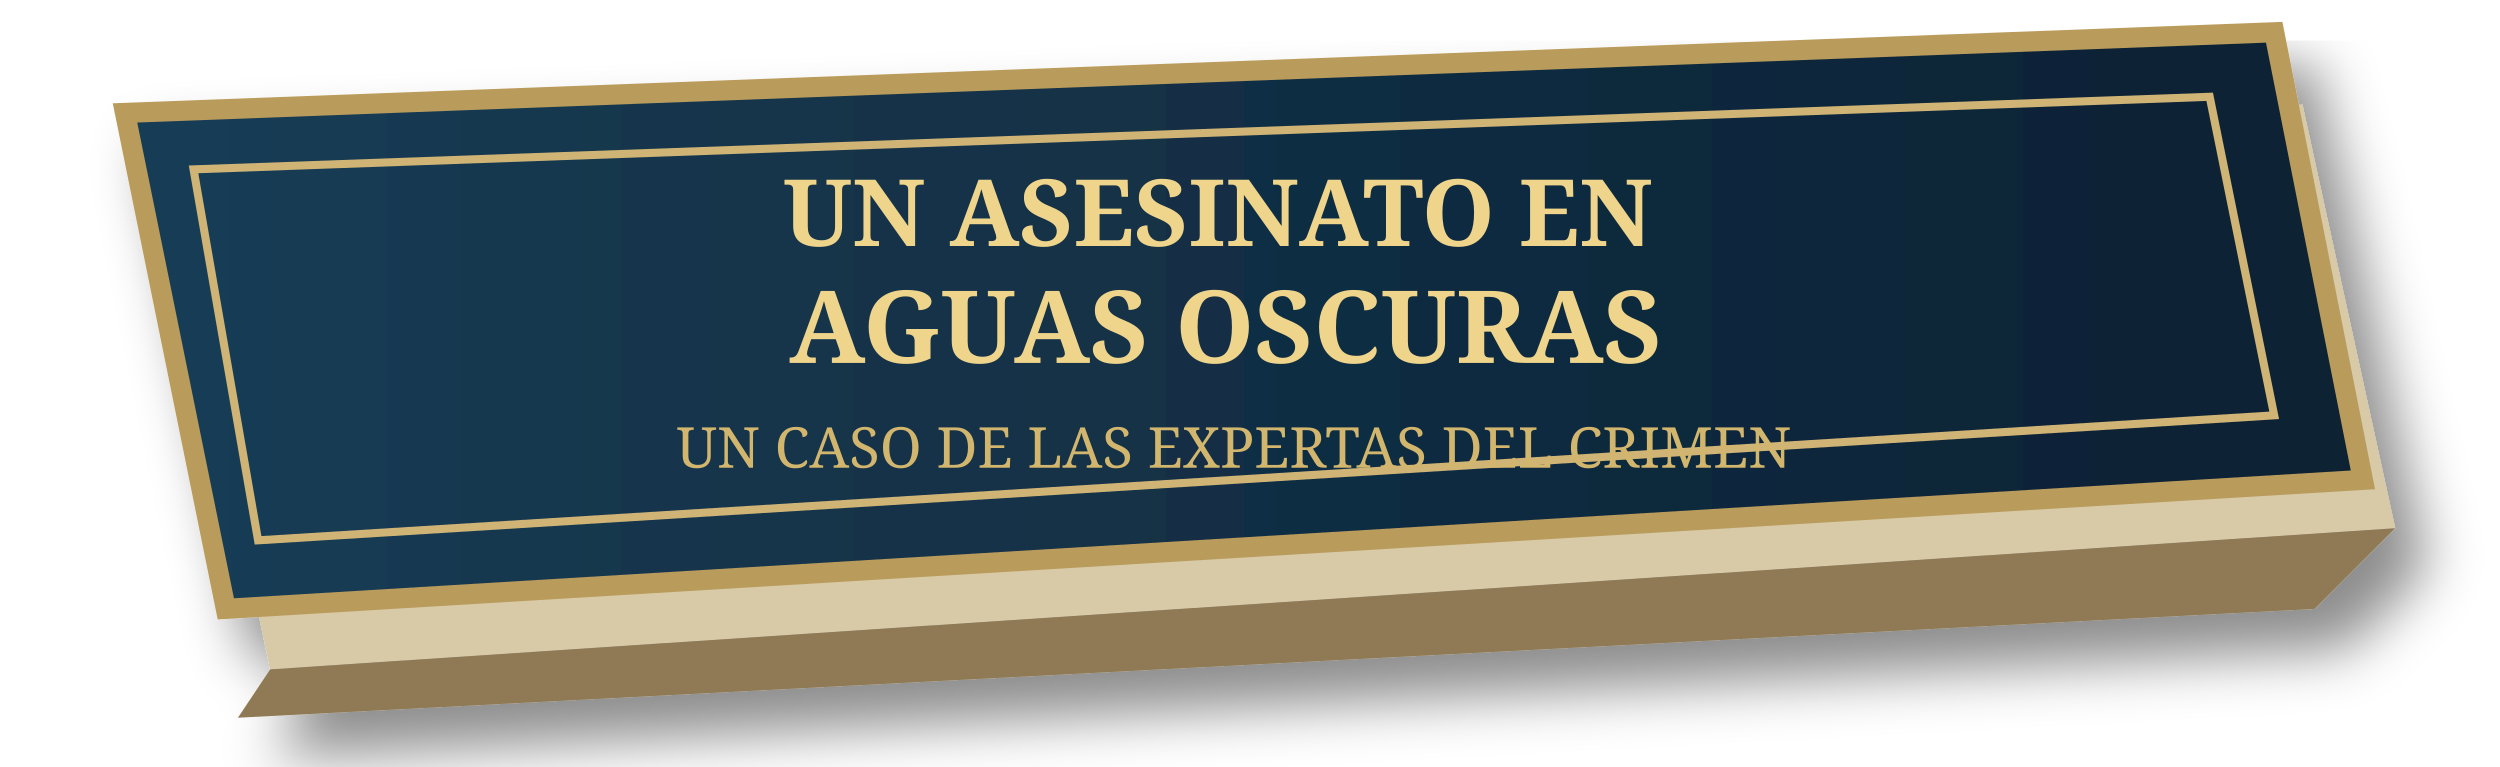
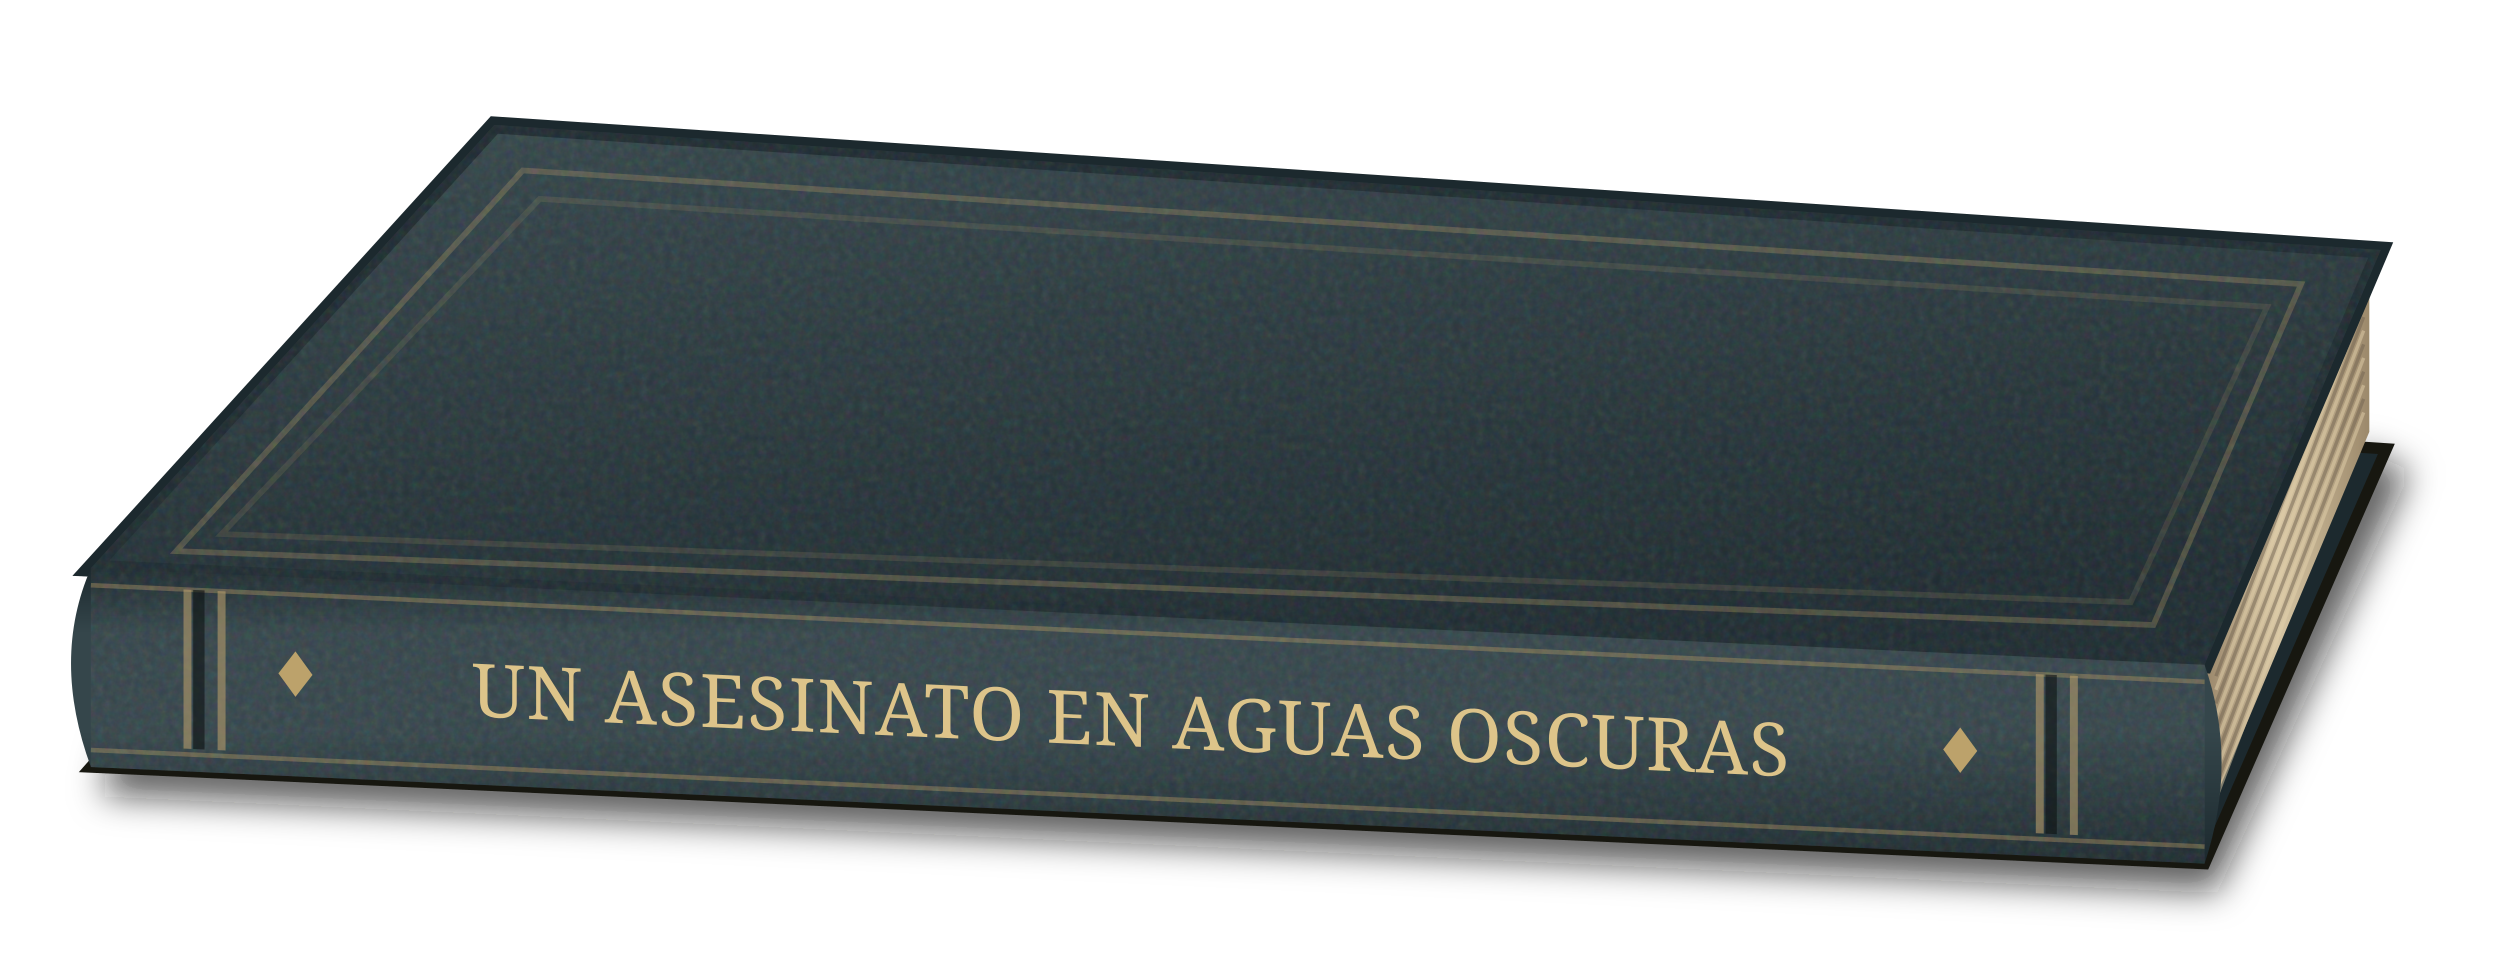
- <svg xmlns="http://www.w3.org/2000/svg" width="620" height="190" viewBox="0 0 620 190">
+ <svg xmlns="http://www.w3.org/2000/svg" width="440" height="170" viewBox="0 0 440 170">
  <defs>
-     <filter id="s">
-       <feDropShadow dx="8" dy="10" stdDeviation="7" flood-opacity=".45" />
+     <linearGradient id="cover" x2="0.3" y2="1">
+       <stop stop-color="#35464b" />
+       <stop offset="1" stop-color="#1c292e" />
+     </linearGradient>
+     <linearGradient id="spine" x1="0" y1="0" x2="0" y2="1">
+       <stop stop-color="#1c292e" />
+       <stop offset=".22" stop-color="#35464b" />
+       <stop offset=".55" stop-color="#35464b" />
+       <stop offset="1" stop-color="#1c292e" />
+     </linearGradient>
+     <linearGradient id="paper">
+       <stop stop-color="#9a876b" />
+       <stop offset=".45" stop-color="#d6c5a3" />
+       <stop offset="1" stop-color="#9c896b" />
+     </linearGradient>
+     <filter id="shadow" x="-10%" y="-50%" width="125%" height="220%">
+       <feGaussianBlur stdDeviation="3" />
    </filter>
-     <linearGradient id="c">
-       <stop stop-color="#183d56" />
-       <stop offset="1" stop-color="#0b2032" />
-     </linearGradient>
+     <filter id="grain">
+       <feTurbulence type="fractalNoise" baseFrequency=".72" numOctaves="3" seed="7" result="noise" />
+       <feComposite in="noise" in2="SourceGraphic" operator="in" />
+       <feBlend in="SourceGraphic" mode="soft-light" />
+     </filter>
  </defs>
-   <g filter="url(#s)">
-     <path fill="#d8c9a7" d="M42 47 571 26l23 105L67 166z" />
-     <path fill="#8f7a54" d="m67 166 527-35-20 20-515 27z" />
-     <path fill="url(#c)" stroke="#b99b5b" stroke-width="5" d="M31 28 564 8l22 111L56 151z" />
-     <path fill="none" stroke="#cfb474" stroke-width="2" d="M48 42 548 24l16 79L64 134z" />
-     <text x="302" y="61" text-anchor="middle" fill="#efd48b" font-family="Georgia,serif" font-size="23" font-weight="bold">UN ASESINATO EN</text>
-     <text x="304" y="90" text-anchor="middle" fill="#efd48b" font-family="Georgia,serif" font-size="25" font-weight="bold">AGUAS OSCURAS</text>
-     <text x="306" y="116" text-anchor="middle" fill="#d2b66e" font-family="Georgia,serif" font-size="14">UN CASO DE LAS EXPERTAS DEL CRIMEN</text>
+   <path d="M18 140 390 157 424 83 415 79 381 144 20 131Z" fill="#100b07" opacity=".65" filter="url(#shadow)" />
+   <path d="M16 135 388 152 420 79 85 57Z" fill="#1c292e" stroke="#171710" stroke-width="2" />
+   <path d="M388 116 417 47 417 76 388 145Z" fill="url(#paper)" />
+   <path d="M390 119 416 51" stroke="#70624f" opacity=".5" stroke-width=".6" />
+   <path d="M390 121.4 416 53.4" stroke="#e1cfaa" opacity=".5" stroke-width=".6" />
+   <path d="M390 123.8 416 55.8" stroke="#70624f" opacity=".5" stroke-width=".6" />
+   <path d="M390 126.2 416 58.2" stroke="#e1cfaa" opacity=".5" stroke-width=".6" />
+   <path d="M390 128.6 416 60.6" stroke="#70624f" opacity=".5" stroke-width=".6" />
+   <path d="M390 131 416 63" stroke="#e1cfaa" opacity=".5" stroke-width=".6" />
+   <path d="M390 133.4 416 65.4" stroke="#70624f" opacity=".5" stroke-width=".6" />
+   <path d="M390 135.8 416 67.8" stroke="#e1cfaa" opacity=".5" stroke-width=".6" />
+   <path d="M390 138.2 416 70.2" stroke="#70624f" opacity=".5" stroke-width=".6" />
+   <path d="M390 140.6 416 72.6" stroke="#e1cfaa" opacity=".5" stroke-width=".6" />
+   <path d="M16 100 87 22 419 44 388 117Z" fill="url(#cover)" stroke="#1c292e" stroke-width="3" />
+   <path d="M31 97 92 30 405 50 379 110Z" fill="none" stroke="#b39965" stroke-opacity=".34" stroke-width="1" />
+   <path d="M39 94 95 35 399 54 375 106Z" fill="none" stroke="#b39965" stroke-opacity=".18" />
+   <path d="M16 100 Q9 116 16 135 L388 152 Q394 134 388 117Z" fill="url(#spine)" />
+   <path d="M16 103 388 120 M16 132 388 149" stroke="#bb9b62" opacity=".42" stroke-width=".8" />
+   <g opacity=".14" filter="url(#grain)">
+     <path d="M16 100 87 22 419 44 388 117 388 152 16 135Z" fill="#35464b" />
+   </g>
+   <g transform="matrix(1 .0457 0 1 16 100)">
+     <path d="M17 3V31 M23 3V31 M343 3V31 M349 3V31" stroke="#b49b6b" opacity=".6" stroke-width="1.4" />
+     <path d="M19 3V31 M345 3V31" stroke="#0b1010" opacity=".6" stroke-width="2" />
+     <text x="183" y="23" text-anchor="middle" fill="#ddc48a" font-family="Georgia,serif" font-size="13" letter-spacing=".25">UN ASESINATO EN AGUAS OSCURAS</text>
+     <path d="m33 17 3-4 3 4-3 4z M326 17l3-4 3 4-3 4z" fill="#bca26b" />
  </g>
</svg>
